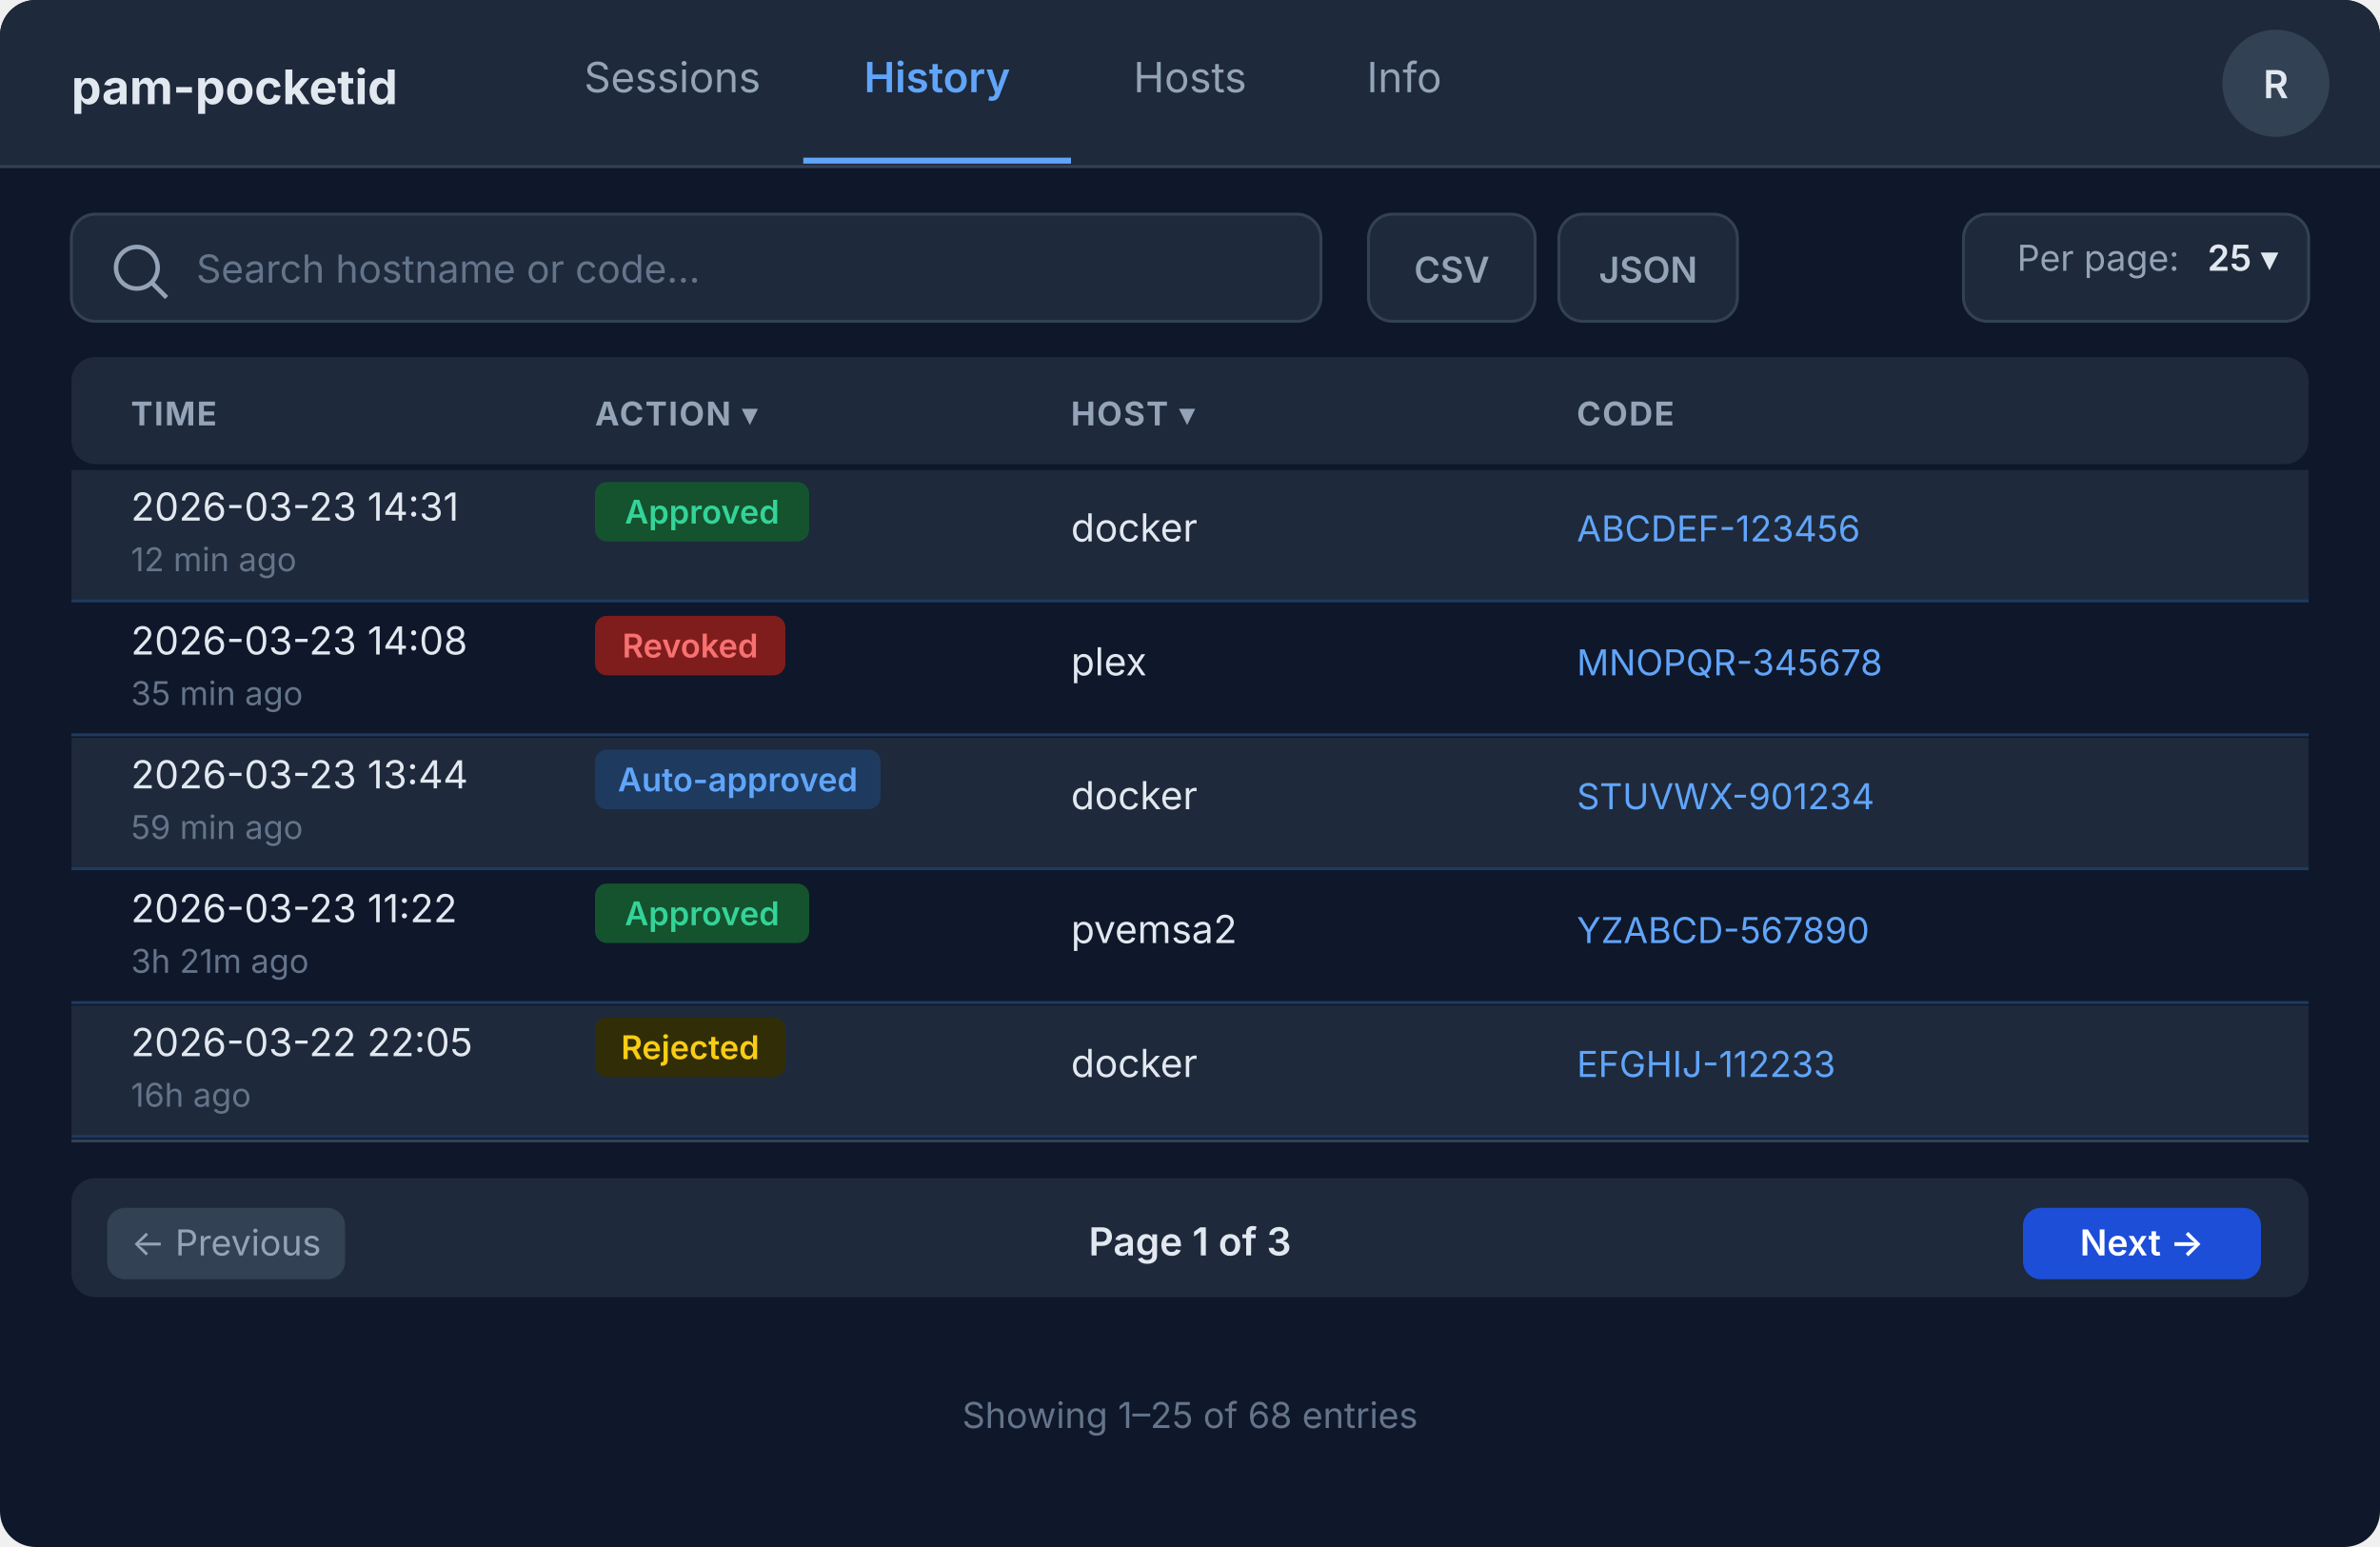
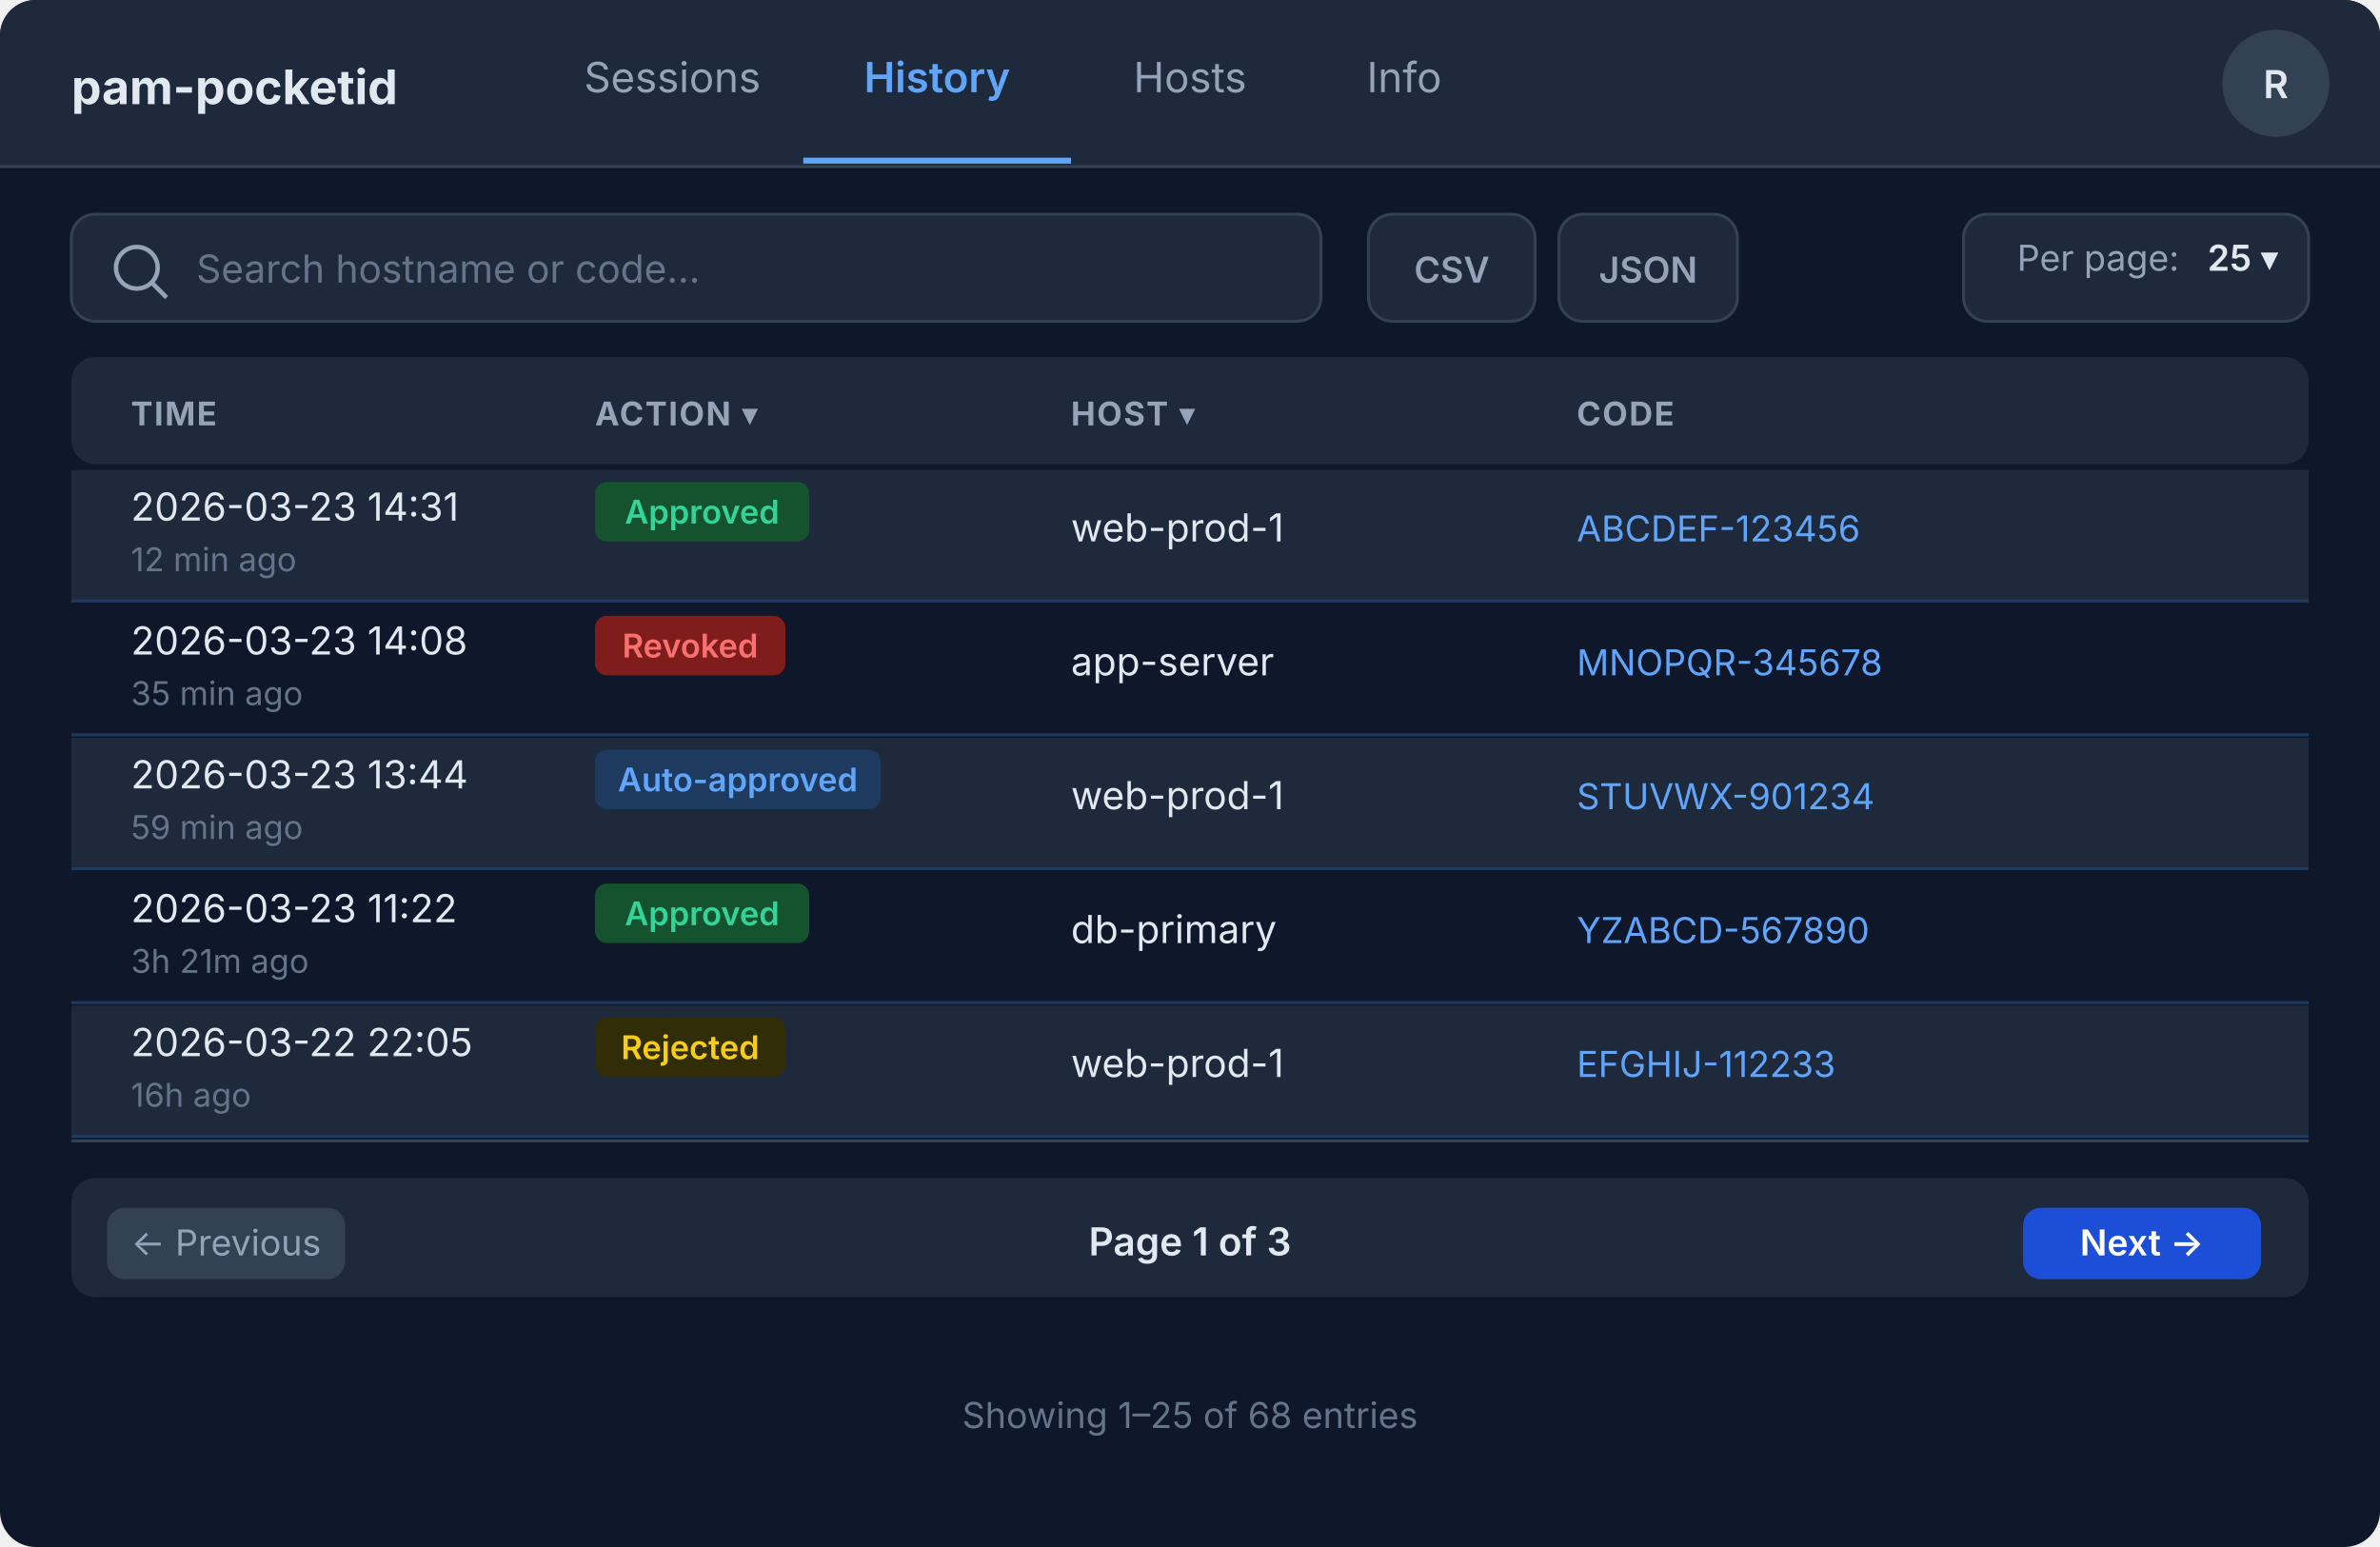
<svg xmlns="http://www.w3.org/2000/svg" width="800" height="520" viewBox="0 0 800 520">
  <defs>
    <style>
      text { font-family: system-ui, -apple-system, sans-serif; }
    </style>
  </defs>
  <rect width="800" height="520" fill="#0f172a" rx="12" />
  <rect x="0" y="0" width="800" height="56" fill="#1e293b" rx="12" />
  <rect x="0" y="44" width="800" height="12" fill="#1e293b" />
  <line x1="0" y1="56" x2="800" y2="56" stroke="#334155" stroke-width="1" />
  <text x="24" y="35" fill="#e2e8f0" font-size="16" font-weight="700">pam-pocketid</text>
  <text x="226" y="31" fill="#94a3b8" font-size="14" text-anchor="middle">Sessions</text>
  <rect x="270" y="0" width="90" height="55" fill="transparent" />
  <text x="315" y="31" fill="#60a5fa" font-size="14" font-weight="600" text-anchor="middle">History</text>
  <line x1="270" y1="54" x2="360" y2="54" stroke="#60a5fa" stroke-width="2" />
  <text x="400" y="31" fill="#94a3b8" font-size="14" text-anchor="middle">Hosts</text>
  <text x="472" y="31" fill="#94a3b8" font-size="14" text-anchor="middle">Info</text>
  <circle cx="765" cy="28" r="18" fill="#334155" />
  <text x="765" y="33" fill="#e2e8f0" font-size="13" font-weight="600" text-anchor="middle">R</text>
  <rect x="24" y="72" width="420" height="36" fill="#1e293b" rx="8" stroke="#334155" stroke-width="1" />
  <circle cx="46" cy="90" r="7" fill="none" stroke="#94a3b8" stroke-width="1.5" />
  <line x1="51" y1="95" x2="56" y2="100" stroke="#94a3b8" stroke-width="1.5" />
  <text x="66" y="95" fill="#64748b" font-size="13">Search hostname or code…</text>
  <rect x="460" y="72" width="56" height="36" fill="#1e293b" rx="8" stroke="#334155" stroke-width="1" />
  <text x="488" y="95" fill="#94a3b8" font-size="12" font-weight="600" text-anchor="middle">CSV</text>
  <rect x="524" y="72" width="60" height="36" fill="#1e293b" rx="8" stroke="#334155" stroke-width="1" />
  <text x="554" y="95" fill="#94a3b8" font-size="12" font-weight="600" text-anchor="middle">JSON</text>
  <rect x="660" y="72" width="116" height="36" fill="#1e293b" rx="8" stroke="#334155" stroke-width="1" />
  <text x="678" y="91" fill="#94a3b8" font-size="12">Per page:</text>
  <text x="742" y="91" fill="#e2e8f0" font-size="12" font-weight="600">25 ▾</text>
  <rect x="24" y="120" width="752" height="36" fill="#1e293b" rx="8" />
  <text x="44" y="143" fill="#94a3b8" font-size="11" font-weight="700" letter-spacing="0.5">TIME</text>
  <text x="200" y="143" fill="#94a3b8" font-size="11" font-weight="700" letter-spacing="0.5">ACTION ▾</text>
  <text x="360" y="143" fill="#94a3b8" font-size="11" font-weight="700" letter-spacing="0.5">HOST ▾</text>
  <text x="530" y="143" fill="#94a3b8" font-size="11" font-weight="700" letter-spacing="0.5">CODE</text>
  <rect x="24" y="158" width="752" height="44" fill="#1e293b" rx="0" stroke="#334155" stroke-width="0" />
  <line x1="24" y1="202" x2="776" y2="202" stroke="#1e3a5f" stroke-width="1" />
  <text x="44" y="175" fill="#e2e8f0" font-size="13">2026-03-23 14:31</text>
  <text x="44" y="192" fill="#64748b" font-size="11">12 min ago</text>
  <rect x="200" y="162" width="72" height="20" fill="#14532d" rx="4" />
  <text x="236" y="176" fill="#34d399" font-size="11" font-weight="600" text-anchor="middle">Approved</text>
-   <text x="360" y="182" fill="#e2e8f0" font-size="13">docker</text>
+   <text x="360" y="182" fill="#e2e8f0" font-size="13">web-prod-1</text>
  <text x="530" y="182" fill="#60a5fa" font-size="12" font-family="monospace, monospace">ABCDEF-123456</text>
  <rect x="24" y="203" width="752" height="44" fill="#0f172a" rx="0" />
  <line x1="24" y1="247" x2="776" y2="247" stroke="#1e3a5f" stroke-width="1" />
  <text x="44" y="220" fill="#e2e8f0" font-size="13">2026-03-23 14:08</text>
  <text x="44" y="237" fill="#64748b" font-size="11">35 min ago</text>
  <rect x="200" y="207" width="64" height="20" fill="#7f1d1d" rx="4" />
  <text x="232" y="221" fill="#f87171" font-size="11" font-weight="600" text-anchor="middle">Revoked</text>
-   <text x="360" y="227" fill="#e2e8f0" font-size="13">plex</text>
+   <text x="360" y="227" fill="#e2e8f0" font-size="13">app-server</text>
  <text x="530" y="227" fill="#60a5fa" font-size="12" font-family="monospace, monospace">MNOPQR-345678</text>
  <rect x="24" y="248" width="752" height="44" fill="#1e293b" rx="0" />
  <line x1="24" y1="292" x2="776" y2="292" stroke="#1e3a5f" stroke-width="1" />
  <text x="44" y="265" fill="#e2e8f0" font-size="13">2026-03-23 13:44</text>
  <text x="44" y="282" fill="#64748b" font-size="11">59 min ago</text>
  <rect x="200" y="252" width="96" height="20" fill="#1e3a5f" rx="4" />
  <text x="248" y="266" fill="#60a5fa" font-size="11" font-weight="600" text-anchor="middle">Auto-approved</text>
-   <text x="360" y="272" fill="#e2e8f0" font-size="13">docker</text>
+   <text x="360" y="272" fill="#e2e8f0" font-size="13">web-prod-1</text>
  <text x="530" y="272" fill="#60a5fa" font-size="12" font-family="monospace, monospace">STUVWX-901234</text>
  <rect x="24" y="293" width="752" height="44" fill="#0f172a" rx="0" />
  <line x1="24" y1="337" x2="776" y2="337" stroke="#1e3a5f" stroke-width="1" />
  <text x="44" y="310" fill="#e2e8f0" font-size="13">2026-03-23 11:22</text>
  <text x="44" y="327" fill="#64748b" font-size="11">3h 21m ago</text>
  <rect x="200" y="297" width="72" height="20" fill="#14532d" rx="4" />
  <text x="236" y="311" fill="#34d399" font-size="11" font-weight="600" text-anchor="middle">Approved</text>
-   <text x="360" y="317" fill="#e2e8f0" font-size="13">pvemsa2</text>
+   <text x="360" y="317" fill="#e2e8f0" font-size="13">db-primary</text>
  <text x="530" y="317" fill="#60a5fa" font-size="12" font-family="monospace, monospace">YZABCD-567890</text>
  <rect x="24" y="338" width="752" height="44" fill="#1e293b" rx="0" />
  <line x1="24" y1="382" x2="776" y2="382" stroke="#1e3a5f" stroke-width="1" />
  <text x="44" y="355" fill="#e2e8f0" font-size="13">2026-03-22 22:05</text>
  <text x="44" y="372" fill="#64748b" font-size="11">16h ago</text>
  <rect x="200" y="342" width="64" height="20" fill="#312e07" rx="4" />
  <text x="232" y="356" fill="#facc15" font-size="11" font-weight="600" text-anchor="middle">Rejected</text>
-   <text x="360" y="362" fill="#e2e8f0" font-size="13">docker</text>
+   <text x="360" y="362" fill="#e2e8f0" font-size="13">web-prod-1</text>
  <text x="530" y="362" fill="#60a5fa" font-size="12" font-family="monospace, monospace">EFGHIJ-112233</text>
  <rect x="24" y="383" width="752" height="1" fill="#334155" />
  <rect x="24" y="396" width="752" height="40" fill="#1e293b" rx="8" />
  <rect x="36" y="406" width="80" height="24" fill="#334155" rx="6" />
  <text x="76" y="422" fill="#94a3b8" font-size="12" text-anchor="middle">← Previous</text>
  <text x="400" y="422" fill="#e2e8f0" font-size="13" font-weight="600" text-anchor="middle">Page 1 of 3</text>
  <rect x="680" y="406" width="80" height="24" fill="#1d4ed8" rx="6" />
  <text x="720" y="422" fill="#ffffff" font-size="12" font-weight="600" text-anchor="middle">Next →</text>
  <text x="400" y="480" fill="#64748b" font-size="12" text-anchor="middle">Showing 1–25 of 68 entries</text>
</svg>
